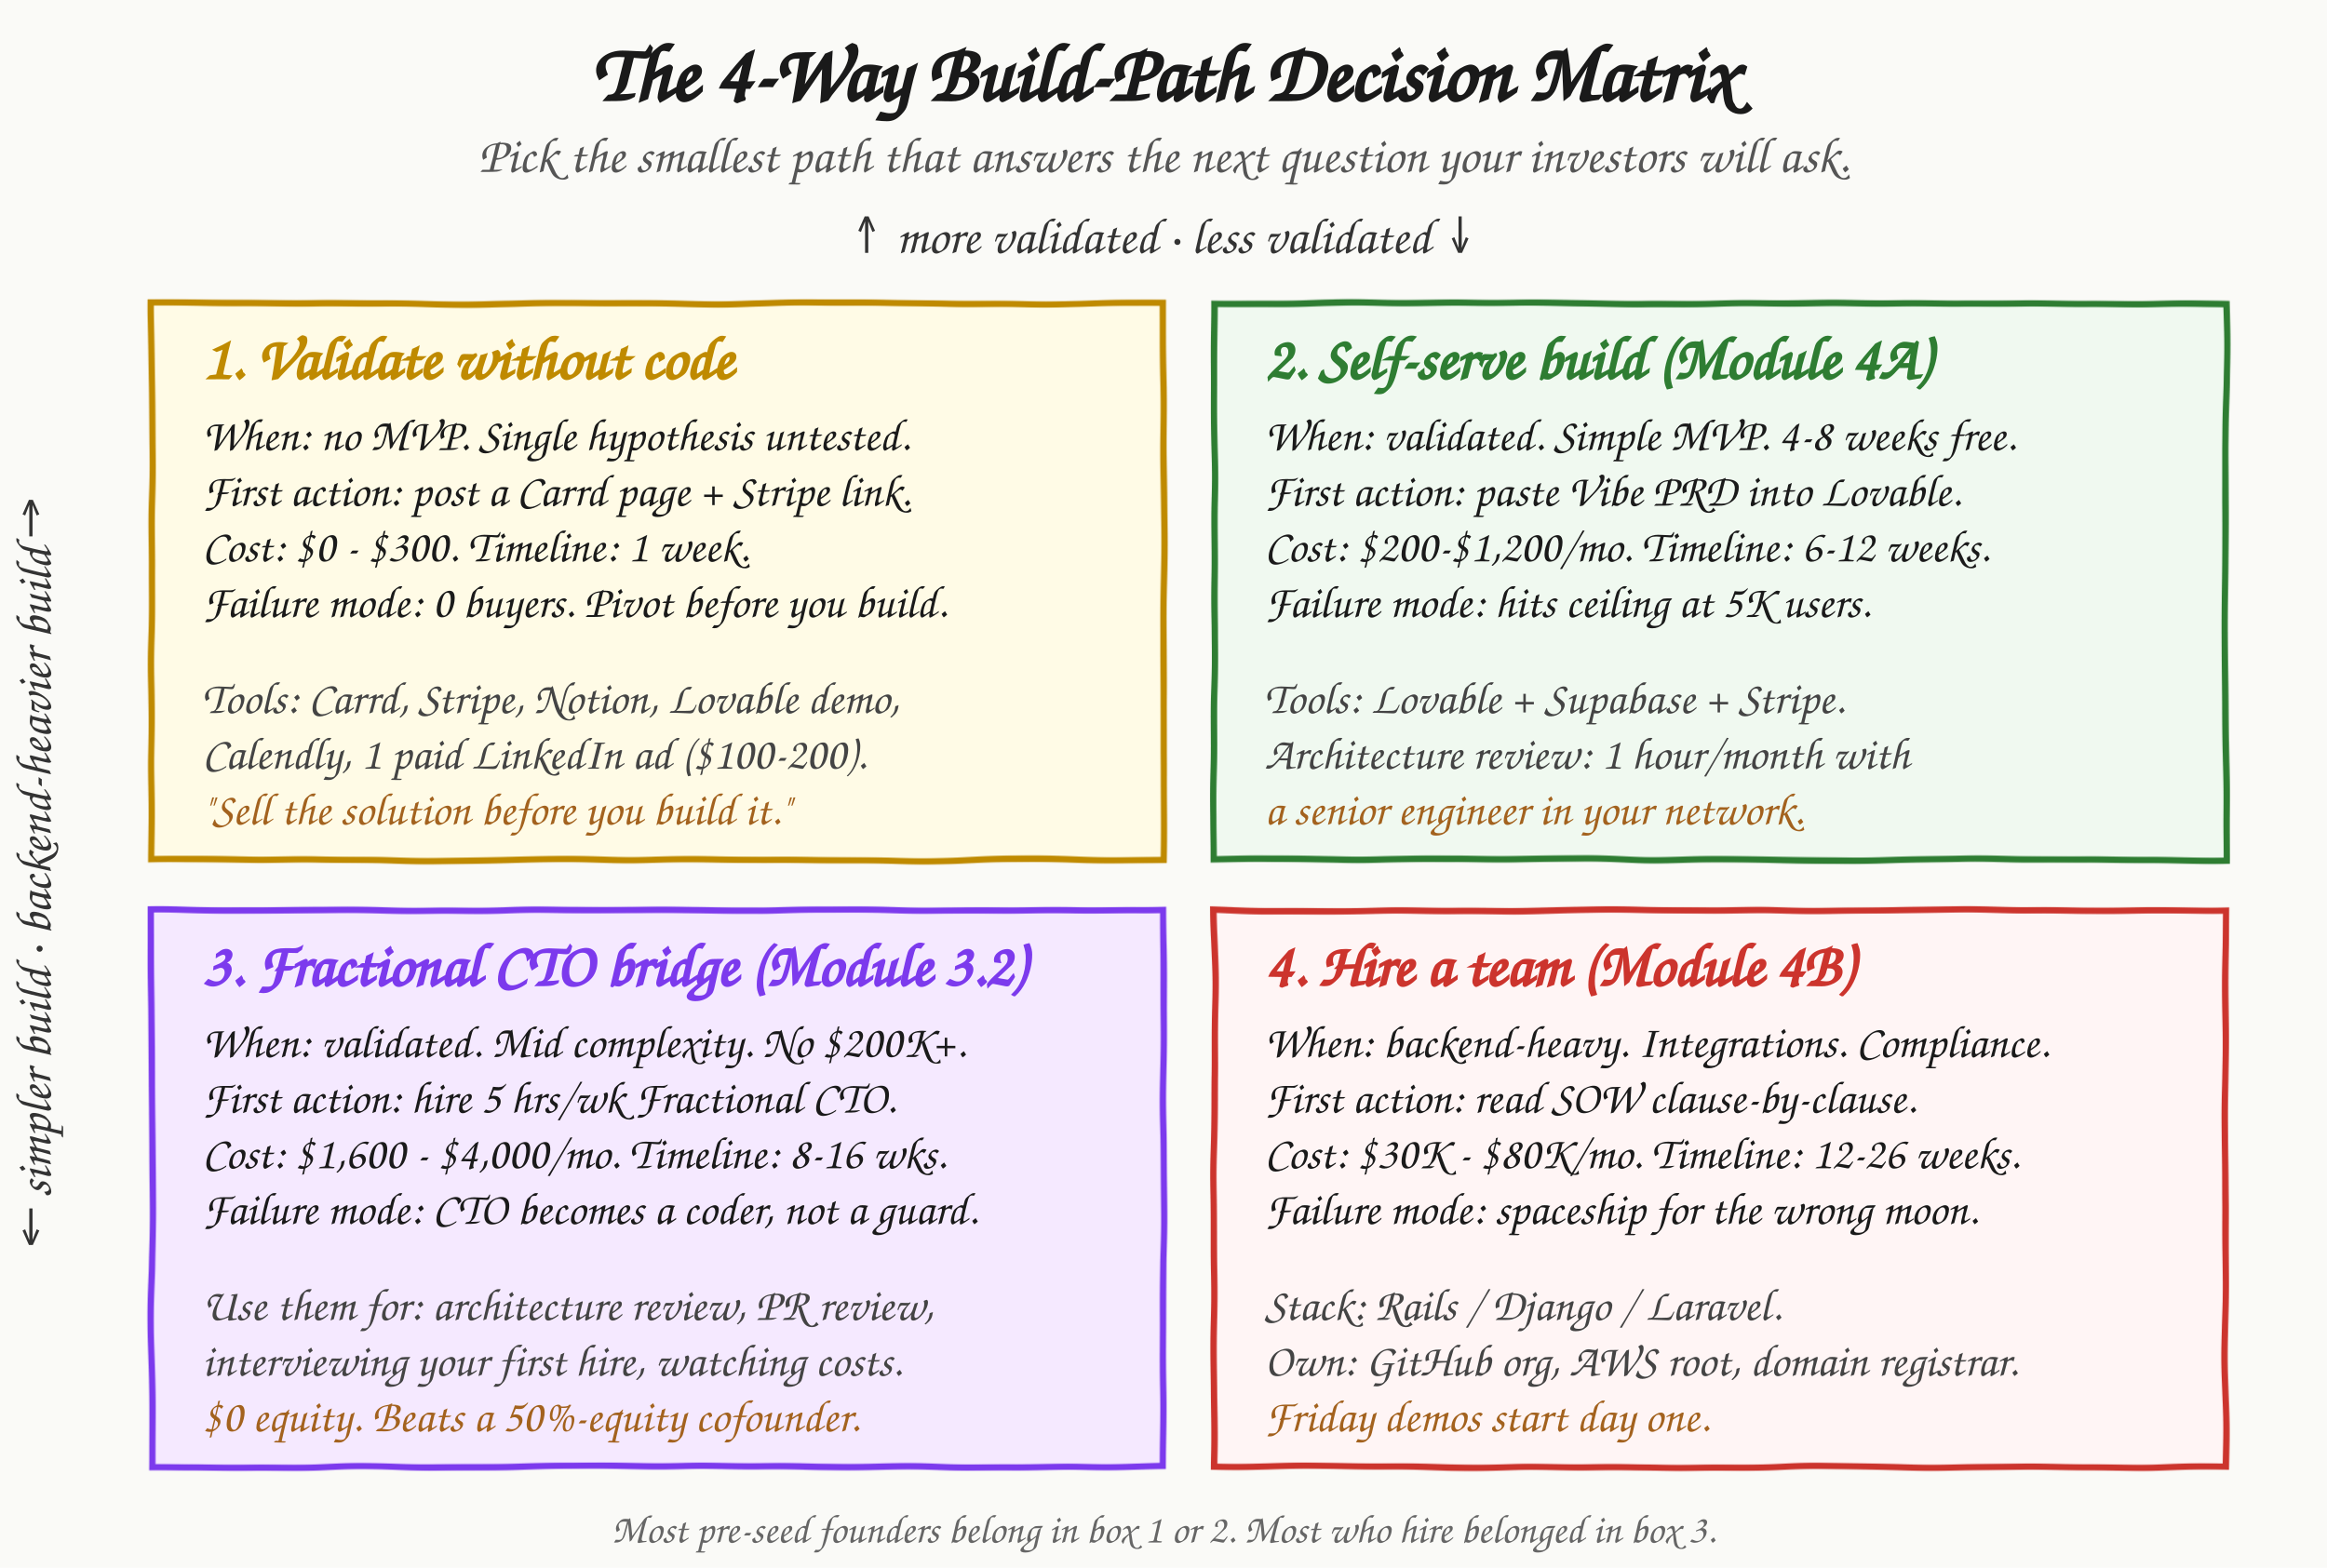
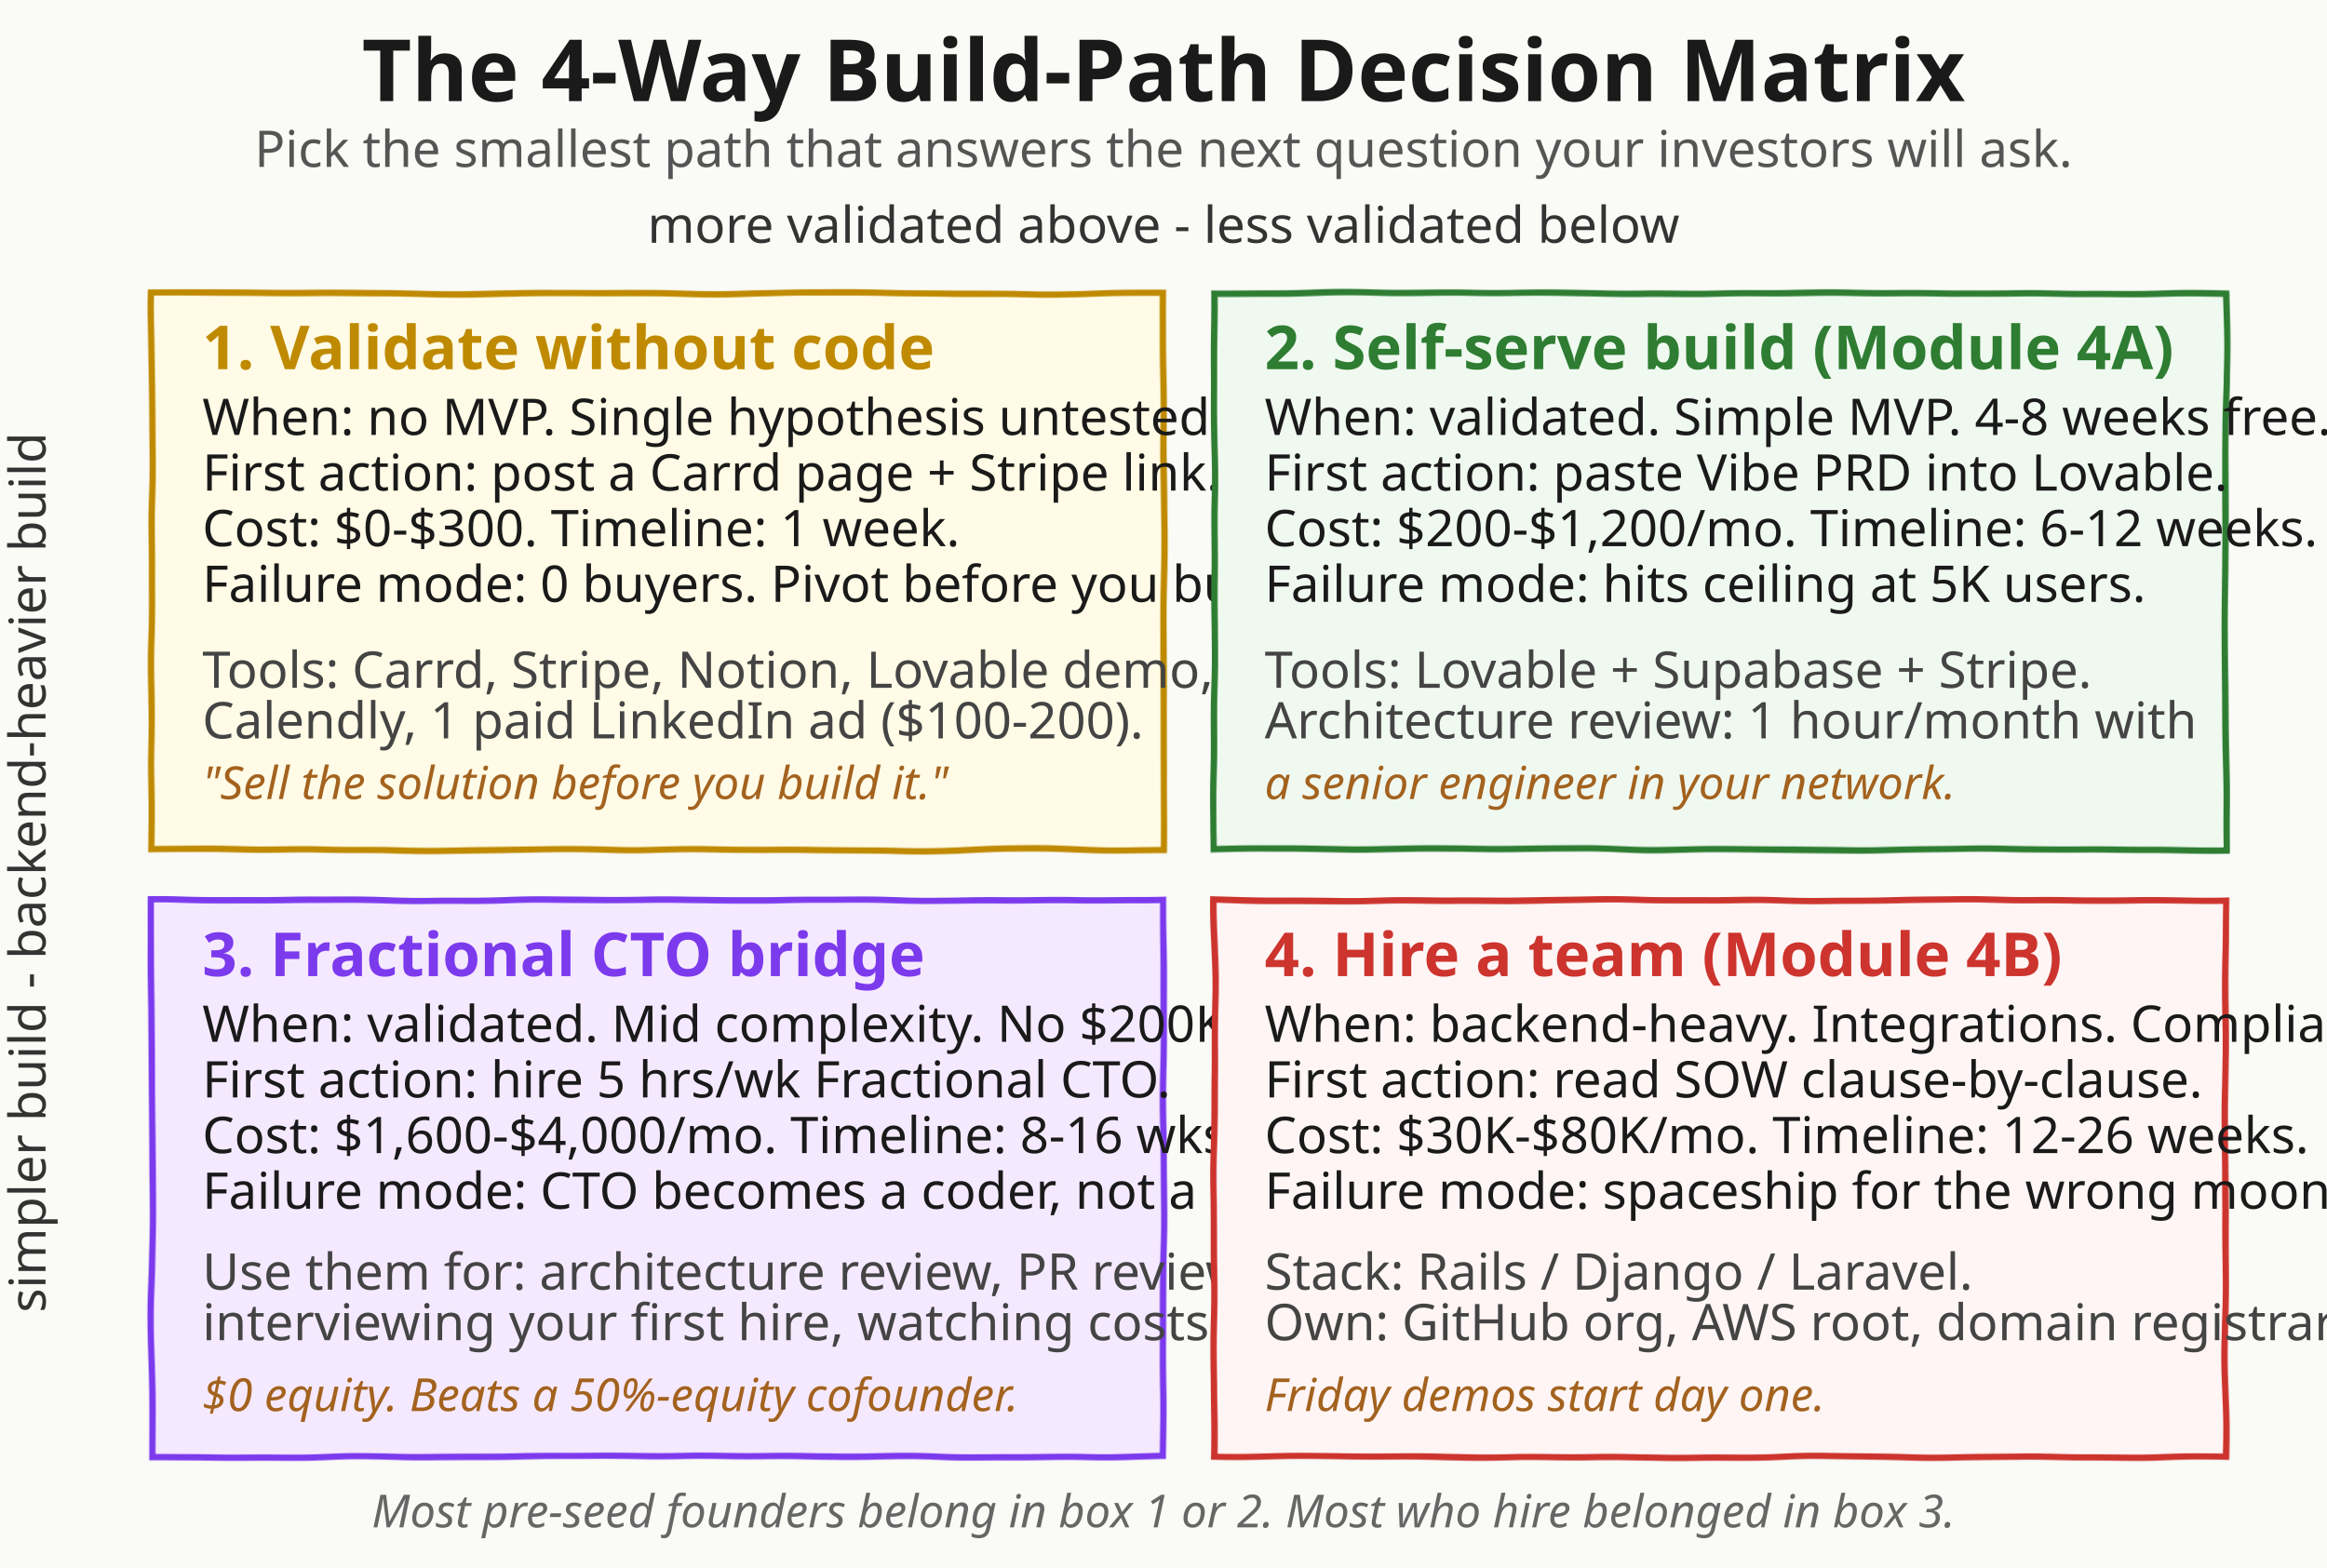
- <svg xmlns="http://www.w3.org/2000/svg" viewBox="0 0 920 620" font-family="'Caveat','Patrick Hand',cursive">
+ <svg xmlns="http://www.w3.org/2000/svg" viewBox="0 0 920 620" font-family="&quot;Segoe UI&quot;, system-ui, -apple-system, sans-serif">
  <defs>
    <filter id="rough" x="-2%" y="-2%" width="104%" height="104%">
      <feTurbulence type="fractalNoise" baseFrequency="0.02" numOctaves="2" seed="3" />
      <feDisplacementMap in="SourceGraphic" scale="2" />
    </filter>
  </defs>
  <rect width="920" height="620" fill="#fafaf7" />
-   <text x="460" y="40" font-size="32" text-anchor="middle" fill="#1a1a1a" font-weight="bold">The 4-Way Build-Path Decision Matrix</text>
-   <text x="460" y="68" font-size="20" text-anchor="middle" fill="#555">Pick the smallest path that answers the next question your investors will ask.</text>
-   <text x="460" y="100" font-size="20" text-anchor="middle" fill="#333">↑ more validated · less validated ↓</text>
-   <text x="20" y="345" font-size="20" text-anchor="middle" fill="#333" transform="rotate(-90 20 345)">← simpler build · backend-heavier build →</text>
-   <rect x="60" y="120" width="400" height="220" fill="#fffbe6" stroke="#bf8a00" stroke-width="2.5" filter="url(#rough)" />
-   <text x="80" y="150" font-size="24" fill="#bf8a00" font-weight="bold">1. Validate without code</text>
-   <text x="80" y="178" font-size="18" fill="#1a1a1a">When: no MVP. Single hypothesis untested.</text>
-   <text x="80" y="200" font-size="18" fill="#1a1a1a">First action: post a Carrd page + Stripe link.</text>
-   <text x="80" y="222" font-size="18" fill="#1a1a1a">Cost: $0 - $300. Timeline: 1 week.</text>
-   <text x="80" y="244" font-size="18" fill="#1a1a1a">Failure mode: 0 buyers. Pivot before you build.</text>
-   <text x="80" y="282" font-size="18" fill="#444">Tools: Carrd, Stripe, Notion, Lovable demo,</text>
-   <text x="80" y="304" font-size="18" fill="#444">Calendly, 1 paid LinkedIn ad ($100-200).</text>
-   <text x="80" y="326" font-size="18" fill="#a3621e" font-style="italic">"Sell the solution before you build it."</text>
-   <rect x="480" y="120" width="400" height="220" fill="#f0f9f0" stroke="#2e7d32" stroke-width="2.5" filter="url(#rough)" />
-   <text x="500" y="150" font-size="24" fill="#2e7d32" font-weight="bold">2. Self-serve build (Module 4A)</text>
-   <text x="500" y="178" font-size="18" fill="#1a1a1a">When: validated. Simple MVP. 4-8 weeks free.</text>
-   <text x="500" y="200" font-size="18" fill="#1a1a1a">First action: paste Vibe PRD into Lovable.</text>
-   <text x="500" y="222" font-size="18" fill="#1a1a1a">Cost: $200-$1,200/mo. Timeline: 6-12 weeks.</text>
-   <text x="500" y="244" font-size="18" fill="#1a1a1a">Failure mode: hits ceiling at 5K users.</text>
-   <text x="500" y="282" font-size="18" fill="#444">Tools: Lovable + Supabase + Stripe.</text>
-   <text x="500" y="304" font-size="18" fill="#444">Architecture review: 1 hour/month with</text>
-   <text x="500" y="326" font-size="18" fill="#a3621e" font-style="italic">a senior engineer in your network.</text>
-   <rect x="60" y="360" width="400" height="220" fill="#f5e9ff" stroke="#7c3aed" stroke-width="2.5" filter="url(#rough)" />
-   <text x="80" y="390" font-size="24" fill="#7c3aed" font-weight="bold">3. Fractional CTO bridge (Module 3.2)</text>
-   <text x="80" y="418" font-size="18" fill="#1a1a1a">When: validated. Mid complexity. No $200K+.</text>
-   <text x="80" y="440" font-size="18" fill="#1a1a1a">First action: hire 5 hrs/wk Fractional CTO.</text>
-   <text x="80" y="462" font-size="18" fill="#1a1a1a">Cost: $1,600 - $4,000/mo. Timeline: 8-16 wks.</text>
-   <text x="80" y="484" font-size="18" fill="#1a1a1a">Failure mode: CTO becomes a coder, not a guard.</text>
-   <text x="80" y="522" font-size="18" fill="#444">Use them for: architecture review, PR review,</text>
-   <text x="80" y="544" font-size="18" fill="#444">interviewing your first hire, watching costs.</text>
-   <text x="80" y="566" font-size="18" fill="#a3621e" font-style="italic">$0 equity. Beats a 50%-equity cofounder.</text>
-   <rect x="480" y="360" width="400" height="220" fill="#fff5f5" stroke="#cc342d" stroke-width="2.5" filter="url(#rough)" />
-   <text x="500" y="390" font-size="24" fill="#cc342d" font-weight="bold">4. Hire a team (Module 4B)</text>
-   <text x="500" y="418" font-size="18" fill="#1a1a1a">When: backend-heavy. Integrations. Compliance.</text>
-   <text x="500" y="440" font-size="18" fill="#1a1a1a">First action: read SOW clause-by-clause.</text>
-   <text x="500" y="462" font-size="18" fill="#1a1a1a">Cost: $30K - $80K/mo. Timeline: 12-26 weeks.</text>
-   <text x="500" y="484" font-size="18" fill="#1a1a1a">Failure mode: spaceship for the wrong moon.</text>
-   <text x="500" y="522" font-size="18" fill="#444">Stack: Rails / Django / Laravel.</text>
-   <text x="500" y="544" font-size="18" fill="#444">Own: GitHub org, AWS root, domain registrar.</text>
-   <text x="500" y="566" font-size="18" fill="#a3621e" font-style="italic">Friday demos start day one.</text>
-   <text x="460" y="610" font-size="16" text-anchor="middle" fill="#666" font-style="italic">Most pre-seed founders belong in box 1 or 2. Most who hire belonged in box 3.</text>
+   <text x="460" y="40" font-size="34" text-anchor="middle" fill="#1a1a1a" font-weight="bold">The 4-Way Build-Path Decision Matrix</text>
+   <text x="460" y="66" font-size="20" text-anchor="middle" fill="#555">Pick the smallest path that answers the next question your investors will ask.</text>
+   <text x="460" y="96" font-size="20" text-anchor="middle" fill="#333">more validated above - less validated below</text>
+   <text x="18" y="345" font-size="20" text-anchor="middle" fill="#333" transform="rotate(-90 18 345)">simpler build - backend-heavier build</text>
+   <rect x="60" y="116" width="400" height="220" fill="#fffbe6" stroke="#bf8a00" stroke-width="2.5" filter="url(#rough)" />
+   <text x="80" y="146" font-size="24" fill="#bf8a00" font-weight="bold">1. Validate without code</text>
+   <text x="80" y="172" font-size="20" fill="#1a1a1a">When: no MVP. Single hypothesis untested.</text>
+   <text x="80" y="194" font-size="20" fill="#1a1a1a">First action: post a Carrd page + Stripe link.</text>
+   <text x="80" y="216" font-size="20" fill="#1a1a1a">Cost: $0-$300. Timeline: 1 week.</text>
+   <text x="80" y="238" font-size="20" fill="#1a1a1a">Failure mode: 0 buyers. Pivot before you build.</text>
+   <text x="80" y="272" font-size="20" fill="#444">Tools: Carrd, Stripe, Notion, Lovable demo,</text>
+   <text x="80" y="292" font-size="20" fill="#444">Calendly, 1 paid LinkedIn ad ($100-200).</text>
+   <text x="80" y="316" font-size="18" fill="#a3621e" font-style="italic">"Sell the solution before you build it."</text>
+   <rect x="480" y="116" width="400" height="220" fill="#f0f9f0" stroke="#2e7d32" stroke-width="2.5" filter="url(#rough)" />
+   <text x="500" y="146" font-size="24" fill="#2e7d32" font-weight="bold">2. Self-serve build (Module 4A)</text>
+   <text x="500" y="172" font-size="20" fill="#1a1a1a">When: validated. Simple MVP. 4-8 weeks free.</text>
+   <text x="500" y="194" font-size="20" fill="#1a1a1a">First action: paste Vibe PRD into Lovable.</text>
+   <text x="500" y="216" font-size="20" fill="#1a1a1a">Cost: $200-$1,200/mo. Timeline: 6-12 weeks.</text>
+   <text x="500" y="238" font-size="20" fill="#1a1a1a">Failure mode: hits ceiling at 5K users.</text>
+   <text x="500" y="272" font-size="20" fill="#444">Tools: Lovable + Supabase + Stripe.</text>
+   <text x="500" y="292" font-size="20" fill="#444">Architecture review: 1 hour/month with</text>
+   <text x="500" y="316" font-size="18" fill="#a3621e" font-style="italic">a senior engineer in your network.</text>
+   <rect x="60" y="356" width="400" height="220" fill="#f5e9ff" stroke="#7c3aed" stroke-width="2.5" filter="url(#rough)" />
+   <text x="80" y="386" font-size="24" fill="#7c3aed" font-weight="bold">3. Fractional CTO bridge</text>
+   <text x="80" y="412" font-size="20" fill="#1a1a1a">When: validated. Mid complexity. No $200K+.</text>
+   <text x="80" y="434" font-size="20" fill="#1a1a1a">First action: hire 5 hrs/wk Fractional CTO.</text>
+   <text x="80" y="456" font-size="20" fill="#1a1a1a">Cost: $1,600-$4,000/mo. Timeline: 8-16 wks.</text>
+   <text x="80" y="478" font-size="20" fill="#1a1a1a">Failure mode: CTO becomes a coder, not a guard.</text>
+   <text x="80" y="510" font-size="20" fill="#444">Use them for: architecture review, PR review,</text>
+   <text x="80" y="530" font-size="20" fill="#444">interviewing your first hire, watching costs.</text>
+   <text x="80" y="558" font-size="18" fill="#a3621e" font-style="italic">$0 equity. Beats a 50%-equity cofounder.</text>
+   <rect x="480" y="356" width="400" height="220" fill="#fff5f5" stroke="#cc342d" stroke-width="2.5" filter="url(#rough)" />
+   <text x="500" y="386" font-size="24" fill="#cc342d" font-weight="bold">4. Hire a team (Module 4B)</text>
+   <text x="500" y="412" font-size="20" fill="#1a1a1a">When: backend-heavy. Integrations. Compliance.</text>
+   <text x="500" y="434" font-size="20" fill="#1a1a1a">First action: read SOW clause-by-clause.</text>
+   <text x="500" y="456" font-size="20" fill="#1a1a1a">Cost: $30K-$80K/mo. Timeline: 12-26 weeks.</text>
+   <text x="500" y="478" font-size="20" fill="#1a1a1a">Failure mode: spaceship for the wrong moon.</text>
+   <text x="500" y="510" font-size="20" fill="#444">Stack: Rails / Django / Laravel.</text>
+   <text x="500" y="530" font-size="20" fill="#444">Own: GitHub org, AWS root, domain registrar.</text>
+   <text x="500" y="558" font-size="18" fill="#a3621e" font-style="italic">Friday demos start day one.</text>
+   <text x="460" y="604" font-size="18" text-anchor="middle" fill="#666" font-style="italic">Most pre-seed founders belong in box 1 or 2. Most who hire belonged in box 3.</text>
</svg>
